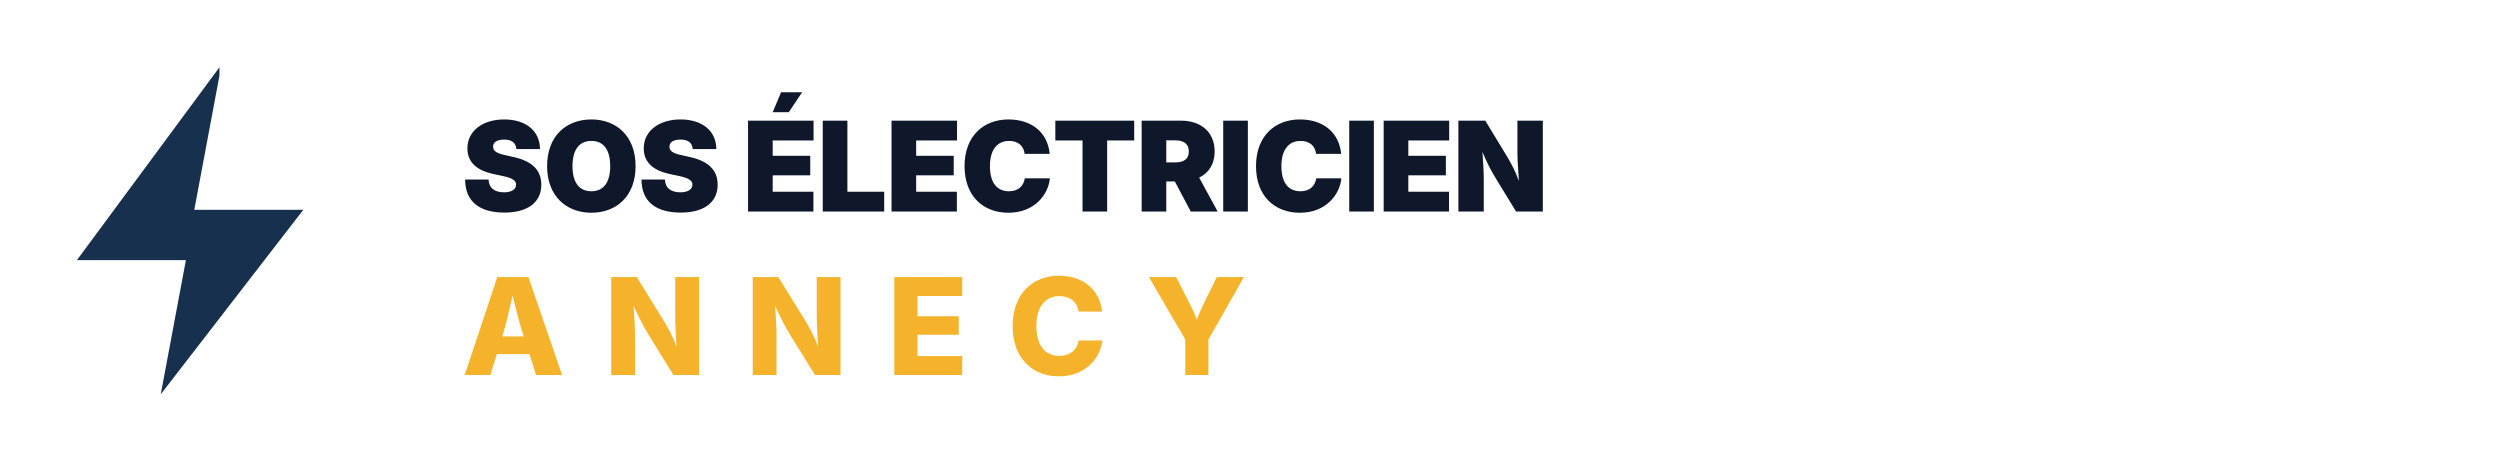
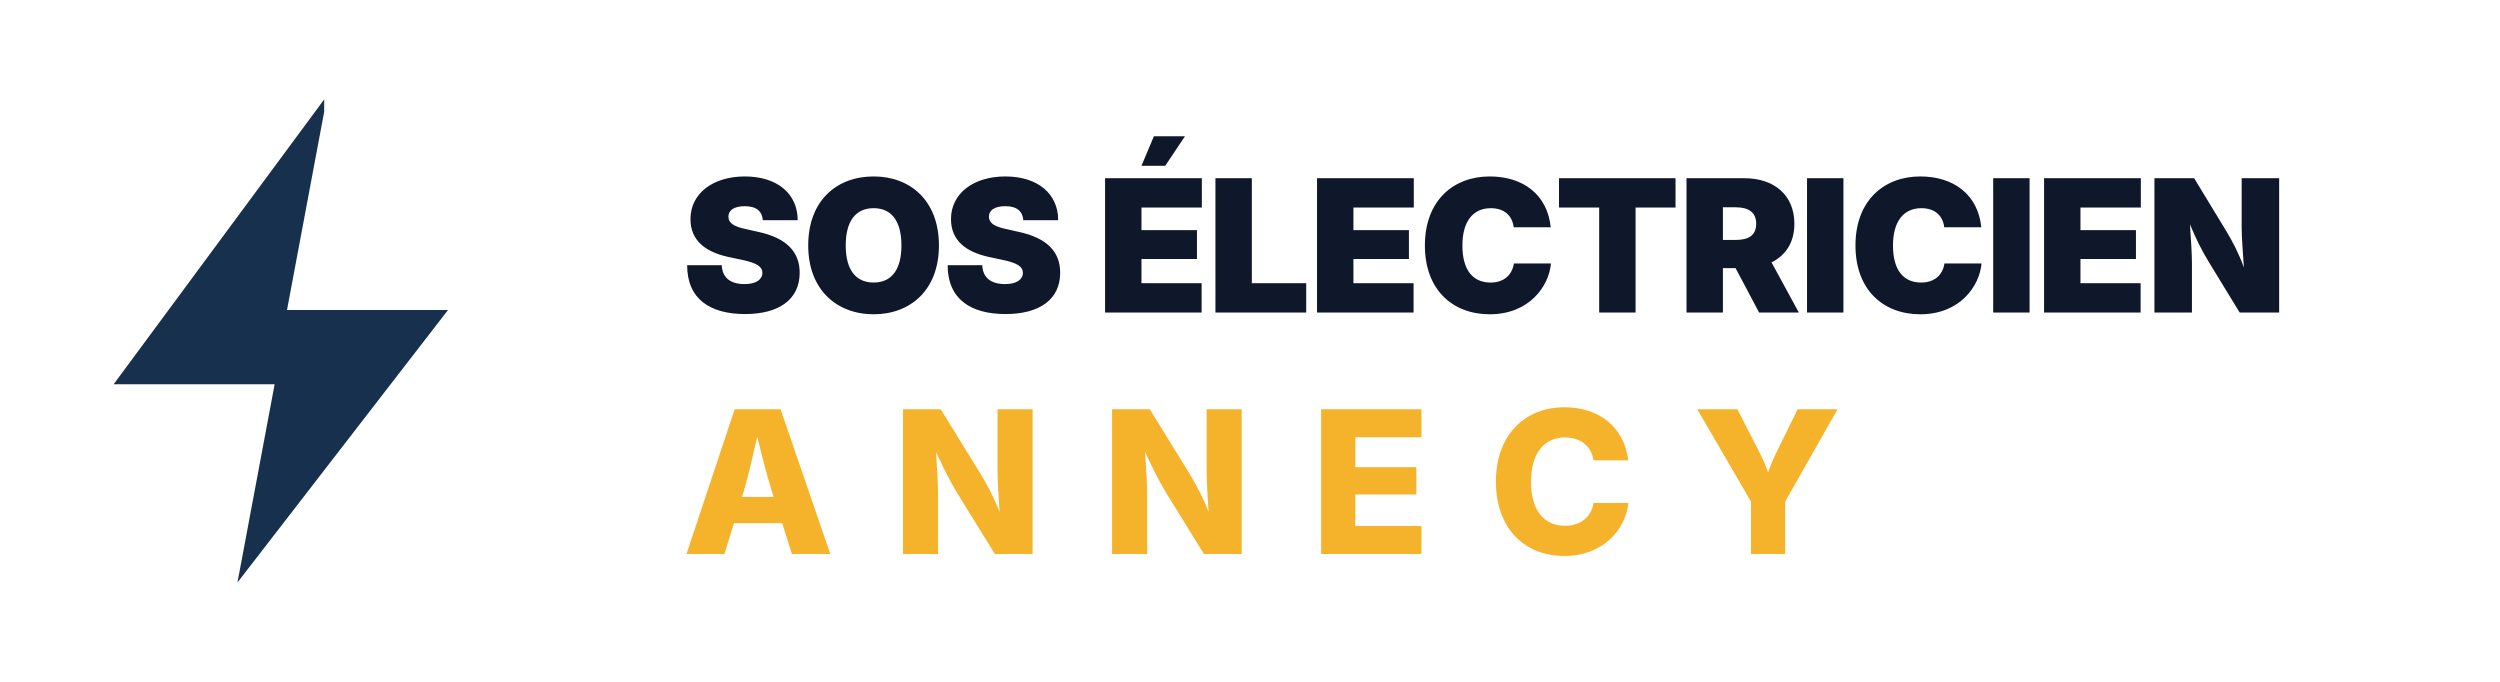
- <svg xmlns="http://www.w3.org/2000/svg" viewBox="0 0 260 48" role="img" aria-label="SOS Électricien Annecy">
+ <svg xmlns="http://www.w3.org/2000/svg" viewBox="0 0 176 48" role="img" aria-label="SOS Électricien Annecy">
  <path d="M13 2 4.5 13.5H11l-1.5 8L18 10.5h-6.5l1.5-8Z" transform="translate(0.15 3.51) scale(1.744)" fill="#17304E" />
  <text x="48" y="22" font-family="system-ui,-apple-system,sans-serif" font-weight="900" font-size="13" fill="#0F172A" letter-spacing="-0.2">SOS ÉLECTRICIEN</text>
  <text x="48" y="39" font-family="system-ui,-apple-system,sans-serif" font-weight="800" font-size="14" fill="#F5B32B" letter-spacing="4">ANNECY</text>
</svg>
